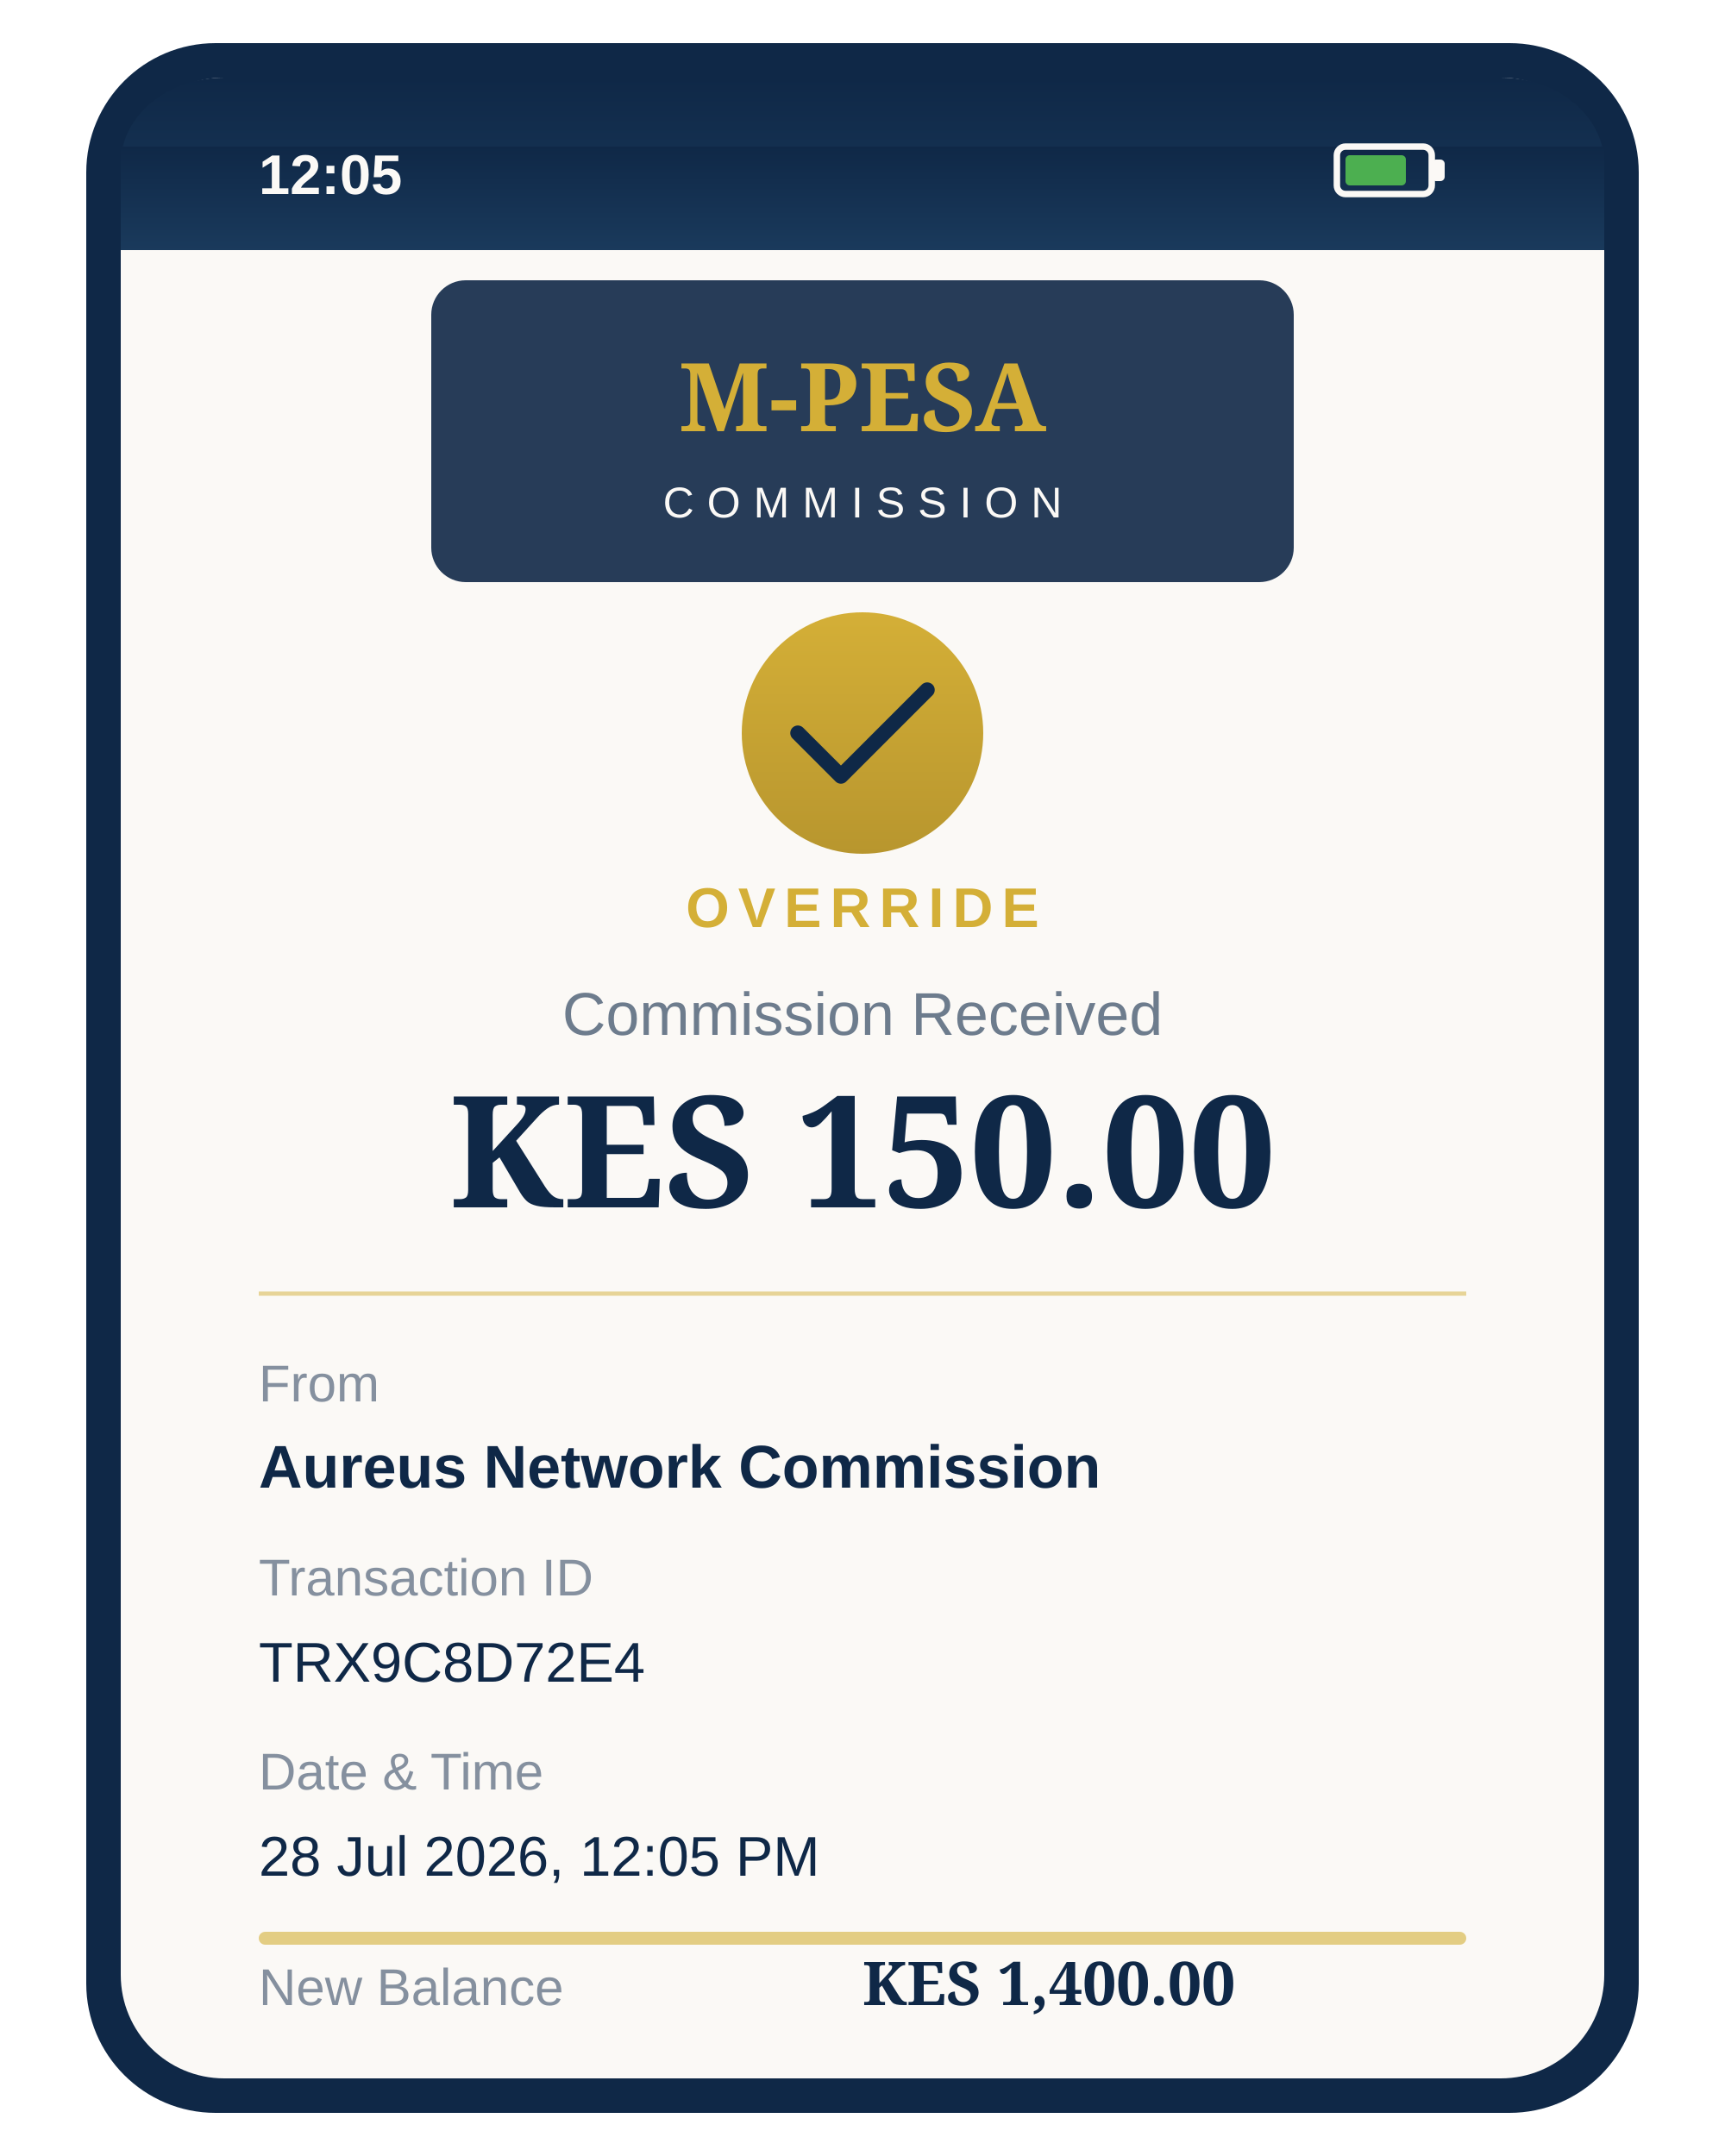
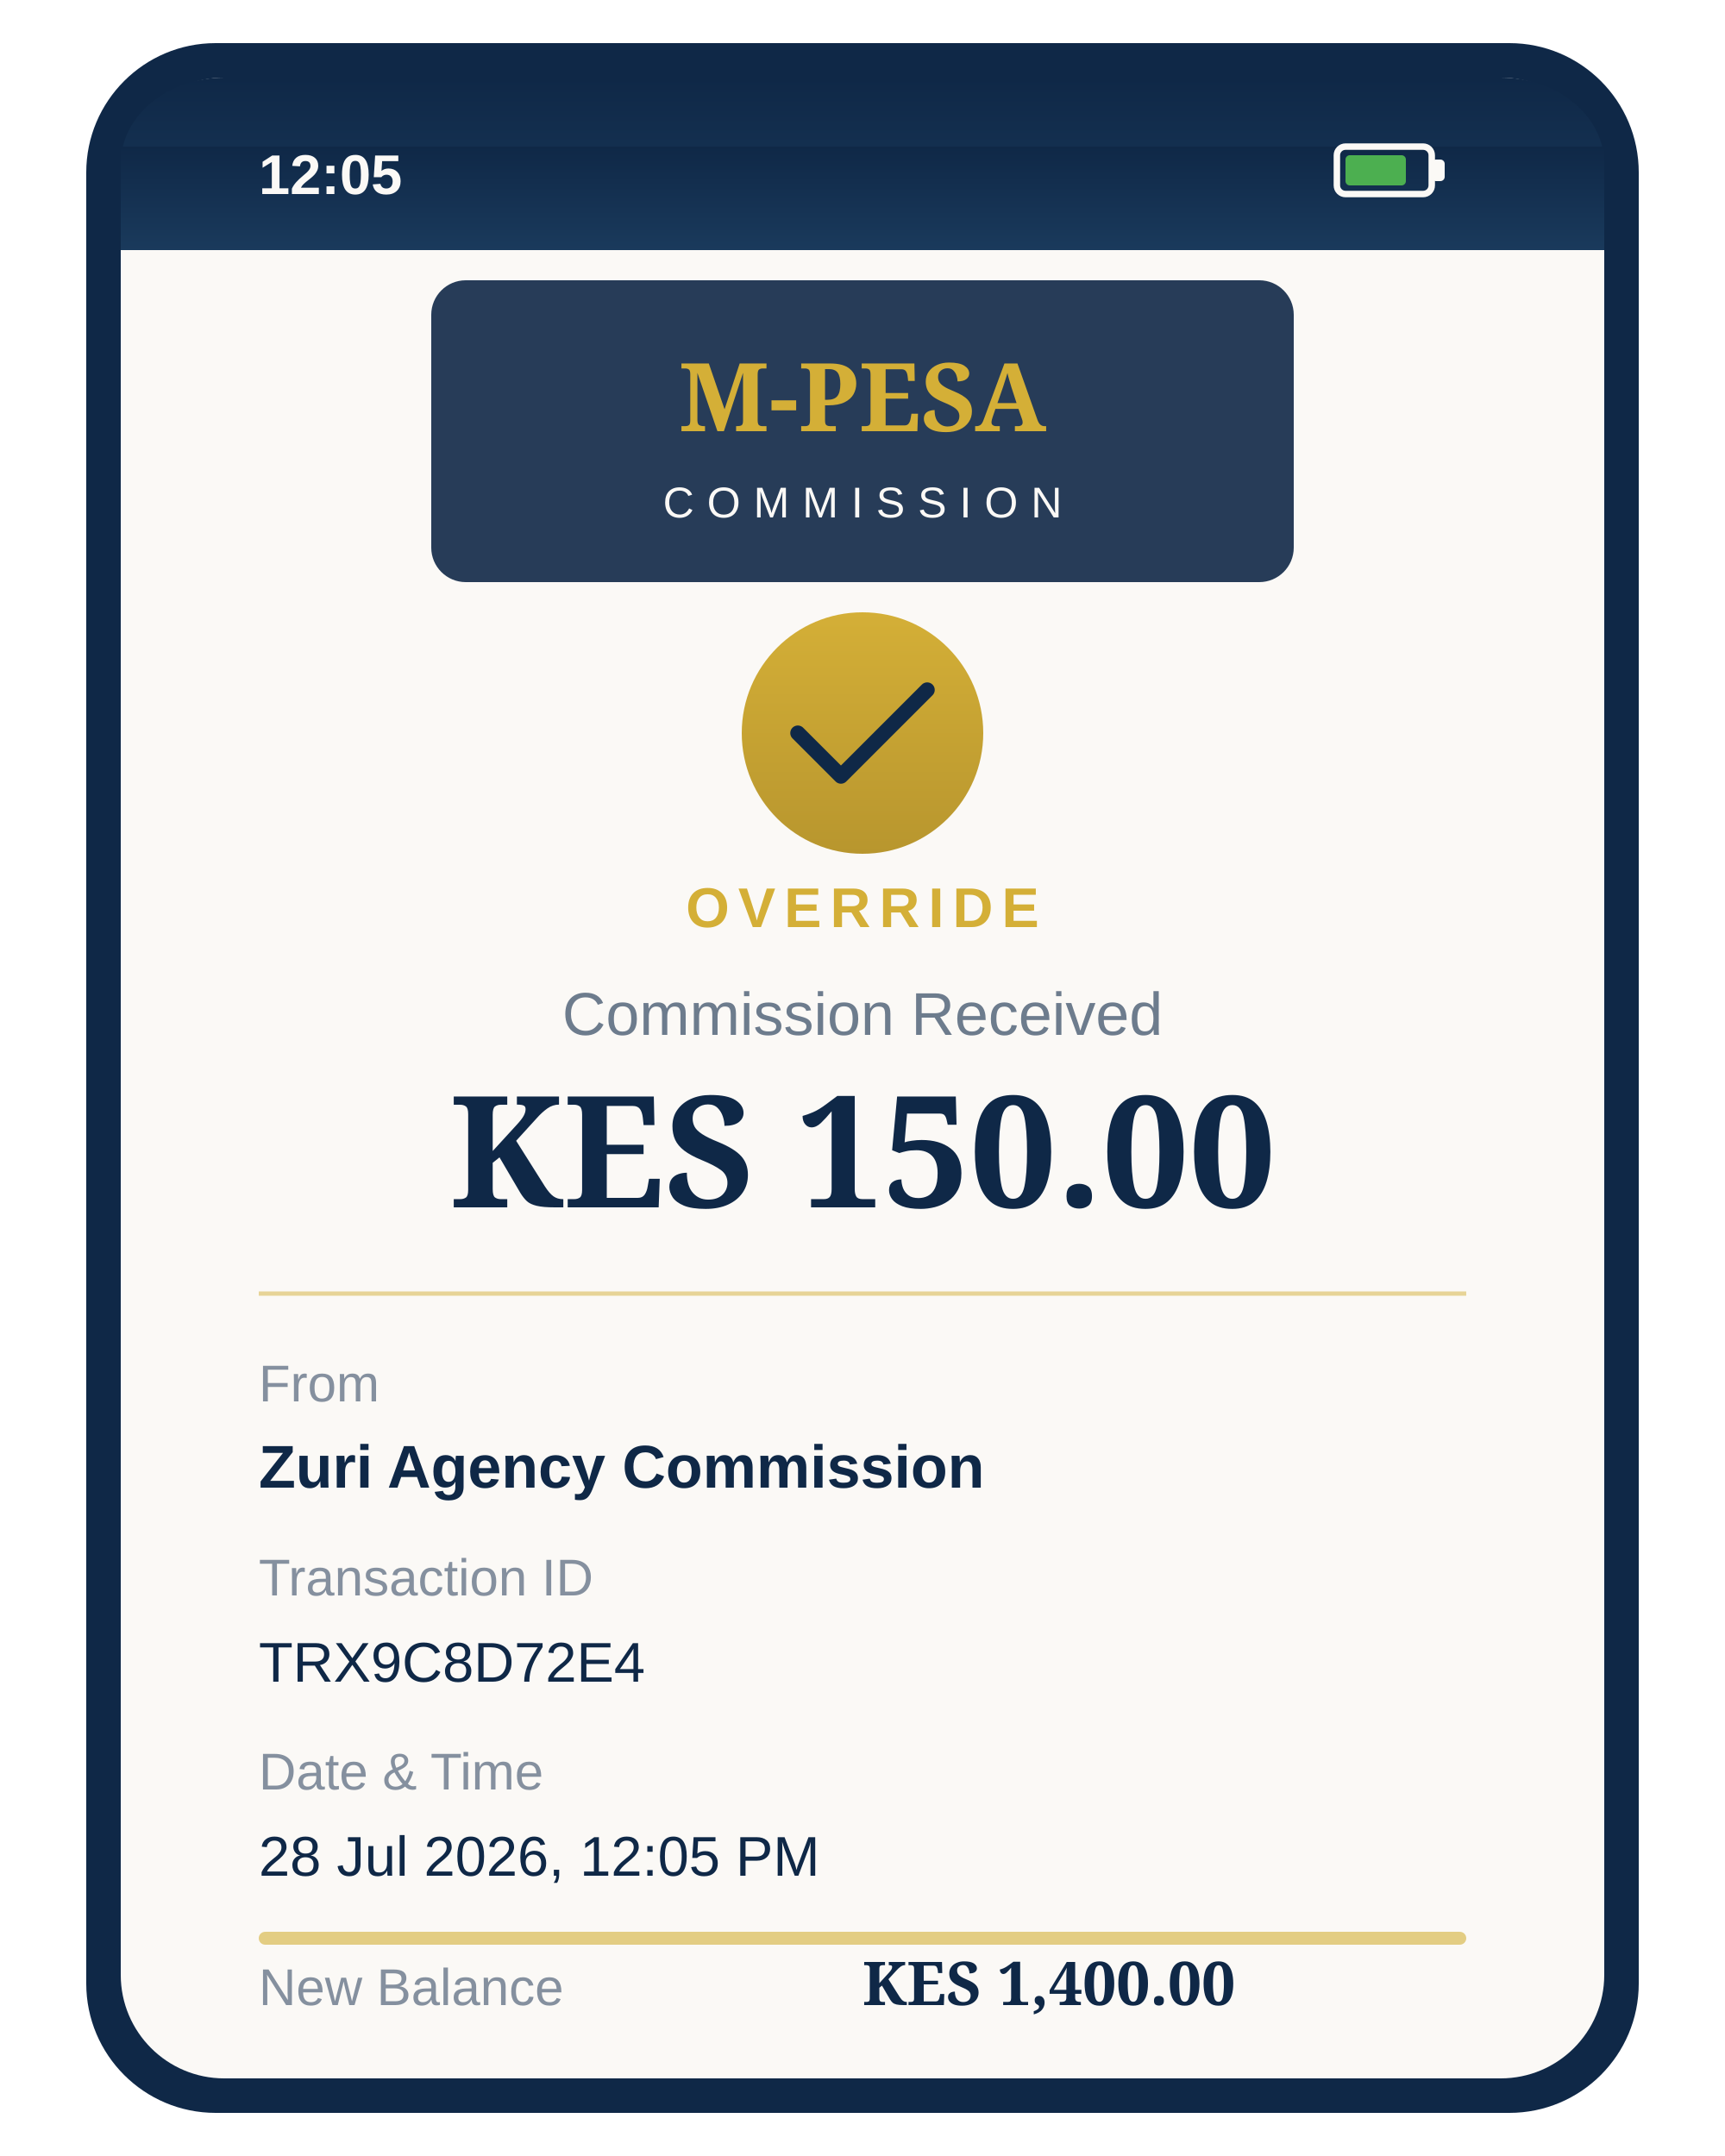
<svg xmlns="http://www.w3.org/2000/svg" viewBox="0 0 400 500" width="400" height="500">
  <defs>
    <linearGradient id="header" x1="0" y1="0" x2="0" y2="1">
      <stop offset="0%" stop-color="#0F2847" />
      <stop offset="100%" stop-color="#1a3a5c" />
    </linearGradient>
    <linearGradient id="success" x1="0" y1="0" x2="0" y2="1">
      <stop offset="0%" stop-color="#D4AF37" />
      <stop offset="100%" stop-color="#b8962e" />
    </linearGradient>
  </defs>
  <rect x="20" y="10" width="360" height="480" rx="30" ry="30" fill="#0F2847" />
  <rect x="28" y="18" width="344" height="464" rx="24" ry="24" fill="#FBF9F6" />
  <rect x="28" y="18" width="344" height="40" rx="24" ry="24" fill="url(#header)" />
  <rect x="28" y="34" width="344" height="24" fill="url(#header)" />
  <text x="60" y="45" font-family="Arial, sans-serif" font-size="13" fill="#FBF9F6" font-weight="bold">12:05</text>
  <rect x="310" y="34" width="22" height="11" rx="2" fill="none" stroke="#FBF9F6" stroke-width="1.5" />
  <rect x="332" y="37" width="3" height="5" rx="1" fill="#FBF9F6" />
  <rect x="312" y="36" width="14" height="7" rx="1" fill="#4CAF50" />
  <rect x="100" y="65" width="200" height="70" rx="8" fill="#0F2847" opacity="0.9" />
  <text x="200" y="100" font-family="Georgia, serif" font-size="22" fill="#D4AF37" text-anchor="middle" font-weight="bold">M-PESA</text>
  <text x="200" y="120" font-family="Arial, sans-serif" font-size="10" fill="#FBF9F6" text-anchor="middle" letter-spacing="3">COMMISSION</text>
  <circle cx="200" cy="170" r="28" fill="url(#success)" />
  <path d="M185 170 L195 180 L215 160" fill="none" stroke="#0F2847" stroke-width="3.5" stroke-linecap="round" stroke-linejoin="round" />
  <text x="200" y="215" font-family="Arial, sans-serif" font-size="13" fill="#D4AF37" text-anchor="middle" font-weight="bold" letter-spacing="2">OVERRIDE</text>
  <text x="200" y="240" font-family="Arial, sans-serif" font-size="14" fill="#0F2847" text-anchor="middle" opacity="0.6">Commission Received</text>
  <text x="200" y="280" font-family="Georgia, serif" font-size="36" fill="#0F2847" text-anchor="middle" font-weight="bold">KES 150.00</text>
  <line x1="60" y1="300" x2="340" y2="300" stroke="#D4AF37" stroke-width="1" opacity="0.5" />
  <text x="60" y="325" font-family="Arial, sans-serif" font-size="12" fill="#0F2847" opacity="0.5">From</text>
-   <text x="60" y="345" font-family="Arial, sans-serif" font-size="14" fill="#0F2847" font-weight="bold">Aureus Network Commission</text>
+   <text x="60" y="345" font-family="Arial, sans-serif" font-size="14" fill="#0F2847" font-weight="bold">Zuri Agency Commission</text>
  <text x="60" y="370" font-family="Arial, sans-serif" font-size="12" fill="#0F2847" opacity="0.5">Transaction ID</text>
  <text x="60" y="390" font-family="Arial, sans-serif" font-size="13" fill="#0F2847">TRX9C8D72E4</text>
  <text x="60" y="415" font-family="Arial, sans-serif" font-size="12" fill="#0F2847" opacity="0.5">Date &amp; Time</text>
  <text x="60" y="435" font-family="Arial, sans-serif" font-size="13" fill="#0F2847">28 Jul 2026, 12:05 PM</text>
  <rect x="60" y="448" width="280" height="3" rx="1.5" fill="#D4AF37" opacity="0.6" />
  <text x="60" y="465" font-family="Arial, sans-serif" font-size="12" fill="#0F2847" opacity="0.5">New Balance</text>
  <text x="200" y="465" font-family="Georgia, serif" font-size="14" fill="#0F2847" font-weight="bold">KES 1,400.00</text>
</svg>
